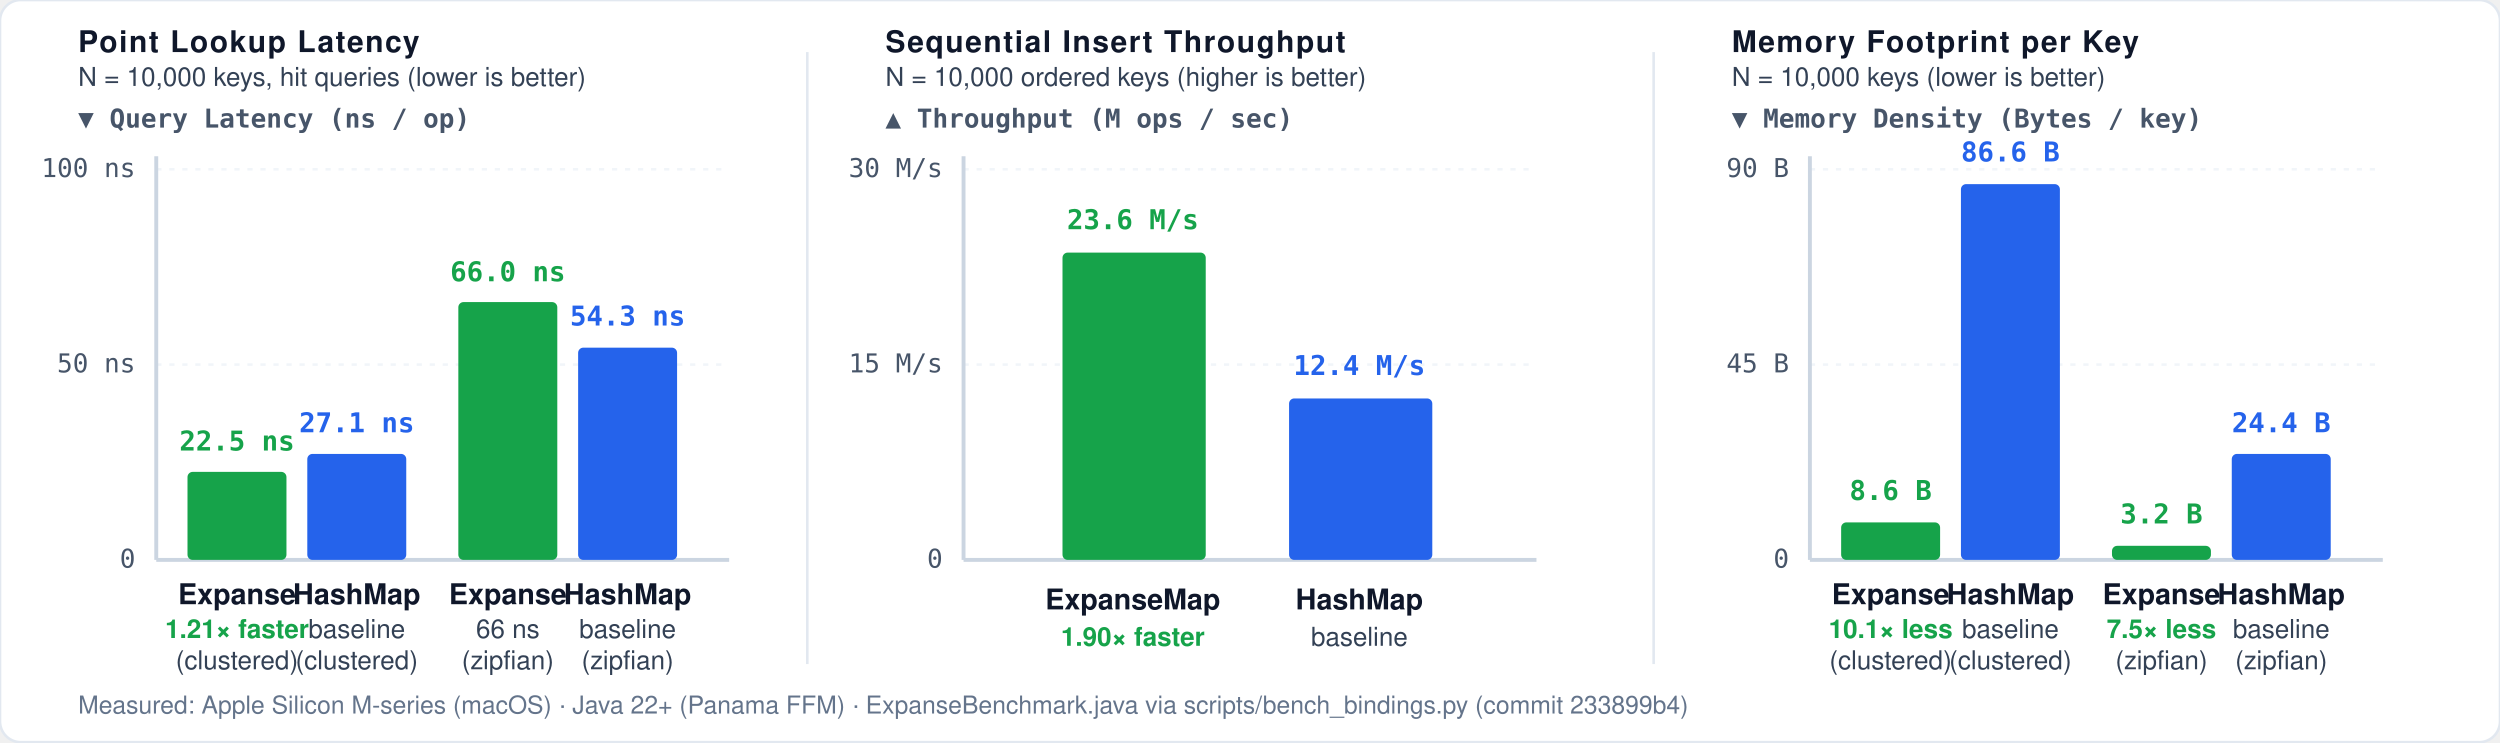
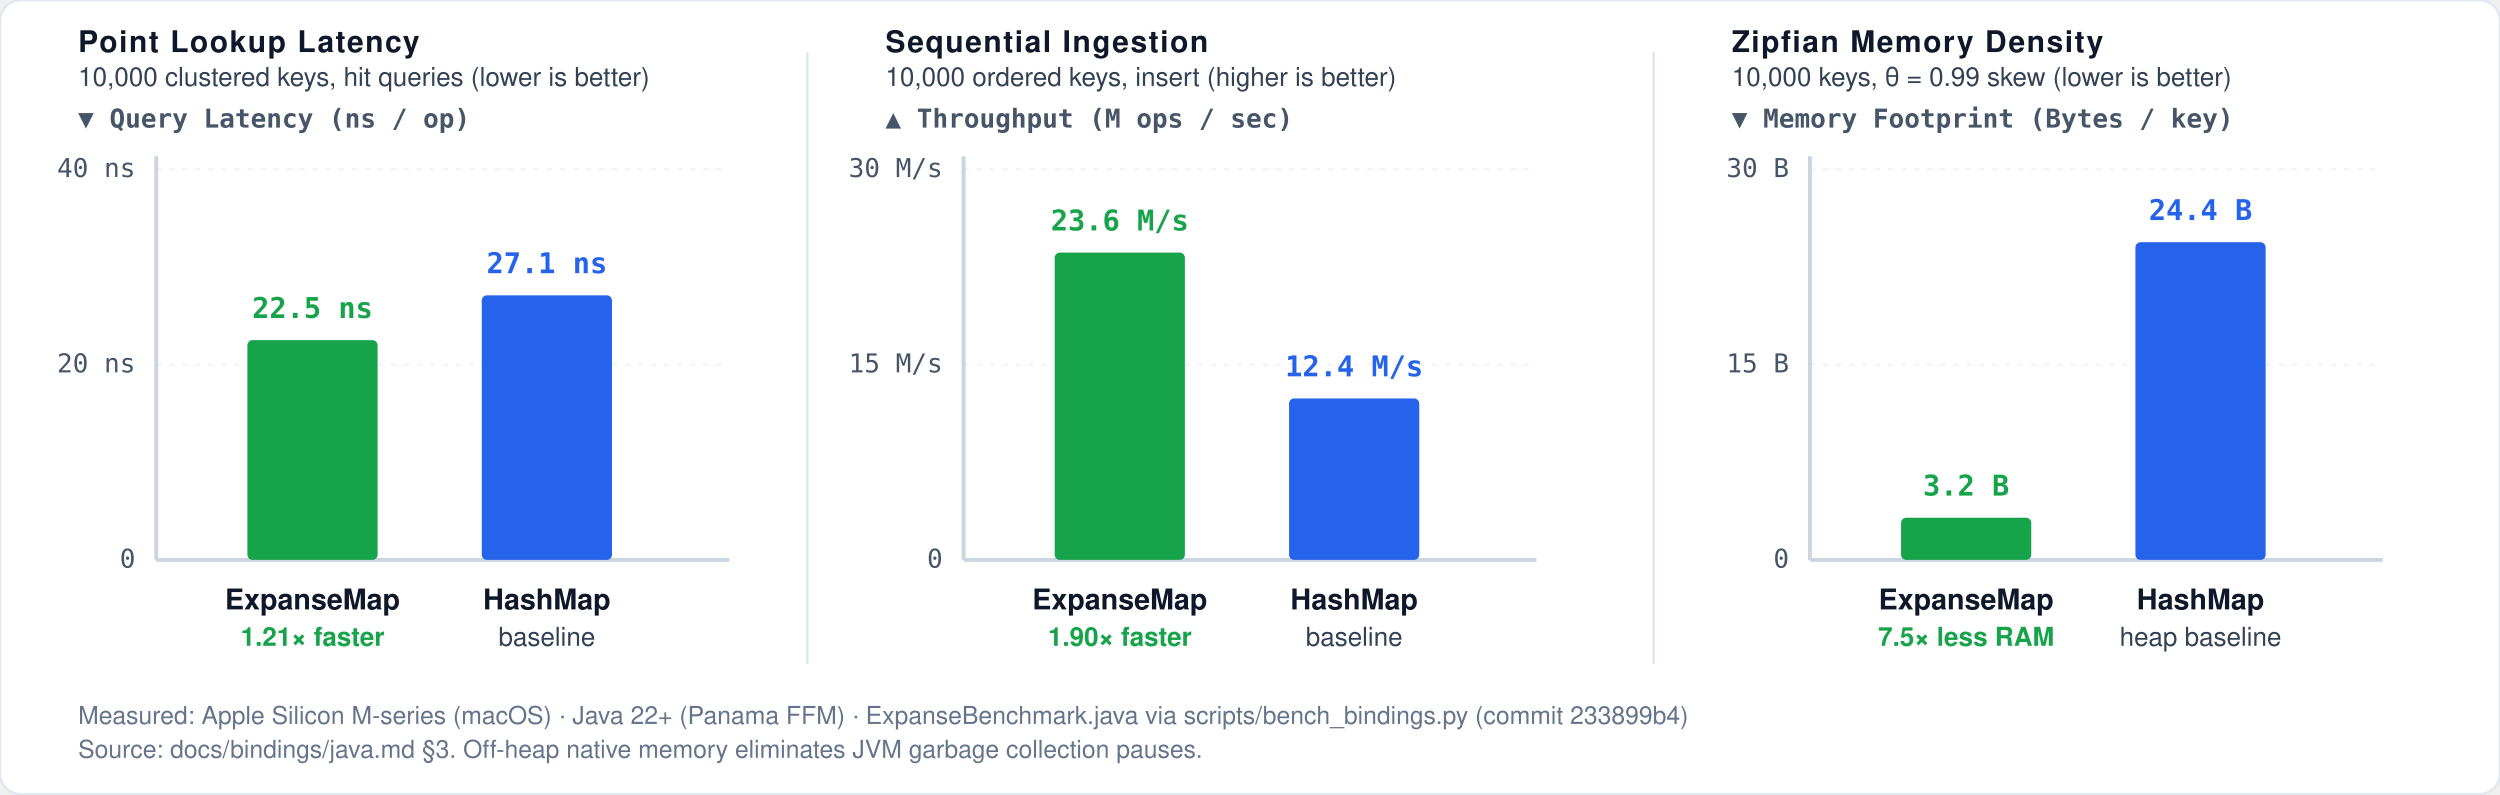
- <svg xmlns="http://www.w3.org/2000/svg" viewBox="0 0 960 285" width="100%" height="100%">
+ <svg xmlns="http://www.w3.org/2000/svg" viewBox="0 0 960 305" width="100%" height="100%">
  <defs>
    <style>
-       /* Default styles: Light theme by default for maximum contrast on web */
+       /* Light theme by default for maximum contrast on web */
      .bg { fill: #ffffff; }
      .border { stroke: #e2e8f0; stroke-width: 1px; fill: none; }
      .grid { stroke: #f1f5f9; stroke-width: 1px; stroke-dasharray: 2,3; }
      .axis { stroke: #cbd5e1; stroke-width: 1.5px; }
      .divider { stroke: #e2e8f0; stroke-width: 1px; }

      .t-chart-title { font-family: -apple-system, BlinkMacSystemFont, "Segoe UI", Helvetica, Arial, sans-serif; font-size: 11.5px; font-weight: 700; letter-spacing: 0.6px; fill: #0f172a; text-transform: uppercase; }
      .t-chart-sub { font-family: -apple-system, BlinkMacSystemFont, "Segoe UI", Helvetica, Arial, sans-serif; font-size: 10px; font-weight: 500; fill: #334155; }
      .t-unit-header { font-family: ui-monospace, SFMono-Regular, Menlo, monospace; font-size: 10px; font-weight: 600; fill: #475569; }
      .t-axis-label { font-family: ui-monospace, SFMono-Regular, Menlo, monospace; font-size: 10px; font-weight: 500; fill: #475569; }
-       .t-win { fill: #16a34a; font-weight: 600; }
-       .t-loss { fill: #b45309; font-weight: 600; }
+       .t-win { fill: #16a34a; font-weight: 700; }
+       .t-loss { fill: #b45309; font-weight: 700; }
      .t-bar-label { font-family: -apple-system, BlinkMacSystemFont, "Segoe UI", Helvetica, Arial, sans-serif; font-size: 11px; font-weight: 700; fill: #0f172a; }

-       .t-val-accent { font-family: ui-monospace, SFMono-Regular, Menlo, monospace; font-size: 10.5px; font-weight: 700; fill: #16a34a; text-anchor: middle; }
-       .t-val-blue { font-family: ui-monospace, SFMono-Regular, Menlo, monospace; font-size: 10.5px; font-weight: 600; fill: #2563eb; text-anchor: middle; }
-       .t-val-muted { font-family: ui-monospace, SFMono-Regular, Menlo, monospace; font-size: 10.5px; font-weight: 600; fill: #334155; text-anchor: middle; }
+       .t-val-accent { font-family: ui-monospace, SFMono-Regular, Menlo, monospace; font-size: 11px; font-weight: 700; fill: #16a34a; text-anchor: middle; }
+       .t-val-blue { font-family: ui-monospace, SFMono-Regular, Menlo, monospace; font-size: 11px; font-weight: 600; fill: #2563eb; text-anchor: middle; }
+       .t-val-muted { font-family: ui-monospace, SFMono-Regular, Menlo, monospace; font-size: 11px; font-weight: 600; fill: #334155; text-anchor: middle; }
      .t-note { font-family: -apple-system, BlinkMacSystemFont, "Segoe UI", Helvetica, Arial, sans-serif; font-size: 9.5px; font-weight: 500; fill: #64748b; }

      .b-expanse { fill: #16a34a; }
      .b-hash { fill: #2563eb; }

      /* Dark theme overrides */
      @media (prefers-color-scheme: dark) {
        .bg { fill: #0d1117; }
        .border { stroke: #30363d; }
        .grid { stroke: #21262d; }
        .axis { stroke: #484f58; }
        .divider { stroke: #21262d; }
        .t-chart-title { fill: #f0f6fc; }
        .t-chart-sub { fill: #94a3b8; }
        .t-unit-header { fill: #94a3b8; }
        .t-axis-label { fill: #94a3b8; }
-         .t-win { fill: #4ade80; font-weight: 600; }
-         .t-loss { fill: #fbbf24; font-weight: 600; }
+         .t-win { fill: #4ade80; }
+         .t-loss { fill: #fbbf24; }
        .t-bar-label { fill: #f8fafc; }
        .t-val-accent { fill: #4ade80; }
        .t-val-blue { fill: #38bdf8; }
        .t-val-muted { fill: #e2e8f0; }
        .t-note { fill: #8b949e; }
        .b-expanse { fill: #22c55e; }
        .b-hash { fill: #3b82f6; }
      }

      [data-theme="dark"] .bg, :root[data-theme="dark"] .bg { fill: #0d1117; }
      [data-theme="dark"] .border, :root[data-theme="dark"] .border { stroke: #30363d; }
      [data-theme="dark"] .grid, :root[data-theme="dark"] .grid { stroke: #21262d; }
      [data-theme="dark"] .axis, :root[data-theme="dark"] .axis { stroke: #484f58; }
      [data-theme="dark"] .divider, :root[data-theme="dark"] .divider { stroke: #21262d; }
      [data-theme="dark"] .t-chart-title, :root[data-theme="dark"] .t-chart-title { fill: #f0f6fc; }
      [data-theme="dark"] .t-chart-sub, :root[data-theme="dark"] .t-chart-sub { fill: #94a3b8; }
      [data-theme="dark"] .t-unit-header, :root[data-theme="dark"] .t-unit-header { fill: #94a3b8; }
      [data-theme="dark"] .t-axis-label, :root[data-theme="dark"] .t-axis-label { fill: #94a3b8; }
      [data-theme="dark"] .t-win, :root[data-theme="dark"] .t-win { fill: #4ade80; }
      [data-theme="dark"] .t-loss, :root[data-theme="dark"] .t-loss { fill: #fbbf24; }
      [data-theme="dark"] .t-bar-label, :root[data-theme="dark"] .t-bar-label { fill: #f8fafc; }
      [data-theme="dark"] .t-val-accent, :root[data-theme="dark"] .t-val-accent { fill: #4ade80; }
      [data-theme="dark"] .t-val-blue, :root[data-theme="dark"] .t-val-blue { fill: #38bdf8; }
      [data-theme="dark"] .t-val-muted, :root[data-theme="dark"] .t-val-muted { fill: #e2e8f0; }
      [data-theme="dark"] .t-note, :root[data-theme="dark"] .t-note { fill: #8b949e; }
      [data-theme="dark"] .b-expanse, :root[data-theme="dark"] .b-expanse { fill: #22c55e; }
      [data-theme="dark"] .b-hash, :root[data-theme="dark"] .b-hash { fill: #3b82f6; }
    </style>
  </defs>
  <rect width="100%" height="100%" class="bg" rx="8" />
  <rect width="100%" height="100%" class="border" rx="8" />
  <g transform="translate(30, 20)">
    <text x="0" y="0" class="t-chart-title">Point Lookup Latency</text>
-     <text x="0" y="13" class="t-chart-sub">N = 10,000 keys, hit queries (lower is better)</text>
+     <text x="0" y="13" class="t-chart-sub">10,000 clustered keys, hit queries (lower is better)</text>
    <text x="0" y="29" class="t-unit-header">▼ Query Latency (ns / op)</text>
    <line x1="30" y1="45" x2="250" y2="45" class="grid" />
-     <text x="22" y="48" class="t-axis-label" text-anchor="end">100 ns</text>
+     <text x="22" y="48" class="t-axis-label" text-anchor="end">40 ns</text>
    <line x1="30" y1="120" x2="250" y2="120" class="grid" />
-     <text x="22" y="123" class="t-axis-label" text-anchor="end">50 ns</text>
+     <text x="22" y="123" class="t-axis-label" text-anchor="end">20 ns</text>
    <line x1="30" y1="195" x2="250" y2="195" class="axis" />
    <text x="22" y="198" class="t-axis-label" text-anchor="end">0</text>
    <line x1="30" y1="40" x2="30" y2="195" class="axis" />
-     <rect x="42" y="161.2" width="38" height="33.8" class="b-expanse" rx="2" />
-     <text x="61" y="153.0" class="t-val-accent">22.5 ns</text>
-     <text x="61" y="212" class="t-bar-label" text-anchor="middle">Expanse</text>
-     <text x="61" y="225" class="t-chart-sub t-win" text-anchor="middle">1.21× faster</text>
-     <text x="61" y="237" class="t-chart-sub" text-anchor="middle">(clustered)</text>
-     <rect x="88" y="154.3" width="38" height="40.7" class="b-hash" rx="2" />
-     <text x="107" y="146.0" class="t-val-blue">27.1 ns</text>
-     <text x="107" y="212" class="t-bar-label" text-anchor="middle">HashMap</text>
-     <text x="107" y="225" class="t-chart-sub" text-anchor="middle">baseline</text>
-     <text x="107" y="237" class="t-chart-sub" text-anchor="middle">(clustered)</text>
-     <rect x="146" y="96.0" width="38" height="99.0" class="b-expanse" rx="2" />
-     <text x="165" y="88.0" class="t-val-accent">66.0 ns</text>
-     <text x="165" y="212" class="t-bar-label" text-anchor="middle">Expanse</text>
-     <text x="165" y="225" class="t-chart-sub" text-anchor="middle">66 ns</text>
-     <text x="165" y="237" class="t-chart-sub" text-anchor="middle">(zipfian)</text>
-     <rect x="192" y="113.5" width="38" height="81.5" class="b-hash" rx="2" />
-     <text x="211" y="105.0" class="t-val-blue">54.3 ns</text>
-     <text x="211" y="212" class="t-bar-label" text-anchor="middle">HashMap</text>
-     <text x="211" y="225" class="t-chart-sub" text-anchor="middle">baseline</text>
-     <text x="211" y="237" class="t-chart-sub" text-anchor="middle">(zipfian)</text>
+     <rect x="65" y="110.6" width="50" height="84.4" class="b-expanse" rx="2" />
+     <text x="90" y="102.1" class="t-val-accent">22.5 ns</text>
+     <text x="90" y="214" class="t-bar-label" text-anchor="middle">ExpanseMap</text>
+     <text x="90" y="228" class="t-chart-sub t-win" text-anchor="middle">1.21× faster</text>
+     <rect x="155" y="93.4" width="50" height="101.6" class="b-hash" rx="2" />
+     <text x="180" y="84.9" class="t-val-blue">27.1 ns</text>
+     <text x="180" y="214" class="t-bar-label" text-anchor="middle">HashMap</text>
+     <text x="180" y="228" class="t-chart-sub" text-anchor="middle">baseline</text>
  </g>
  <line x1="310" y1="20" x2="310" y2="255" class="divider" />
  <g transform="translate(340, 20)">
-     <text x="0" y="0" class="t-chart-title">Sequential Insert Throughput</text>
-     <text x="0" y="13" class="t-chart-sub">N = 10,000 ordered keys (higher is better)</text>
+     <text x="0" y="0" class="t-chart-title">Sequential Ingestion</text>
+     <text x="0" y="13" class="t-chart-sub">10,000 ordered keys, insert (higher is better)</text>
    <text x="0" y="29" class="t-unit-header">▲ Throughput (M ops / sec)</text>
    <line x1="30" y1="45" x2="250" y2="45" class="grid" />
    <text x="22" y="48" class="t-axis-label" text-anchor="end">30 M/s</text>
    <line x1="30" y1="120" x2="250" y2="120" class="grid" />
    <text x="22" y="123" class="t-axis-label" text-anchor="end">15 M/s</text>
    <line x1="30" y1="195" x2="250" y2="195" class="axis" />
    <text x="22" y="198" class="t-axis-label" text-anchor="end">0</text>
    <line x1="30" y1="40" x2="30" y2="195" class="axis" />
-     <rect x="68" y="77.0" width="55" height="118.0" class="b-expanse" rx="2" />
-     <text x="95" y="68.0" class="t-val-accent">23.6 M/s</text>
-     <text x="95" y="214" class="t-bar-label" text-anchor="middle">ExpanseMap</text>
-     <text x="95" y="228" class="t-chart-sub t-win" text-anchor="middle">1.90× faster</text>
-     <rect x="155" y="133.0" width="55" height="62.0" class="b-hash" rx="2" />
-     <text x="182" y="124.0" class="t-val-blue">12.4 M/s</text>
-     <text x="182" y="214" class="t-bar-label" text-anchor="middle">HashMap</text>
-     <text x="182" y="228" class="t-chart-sub" text-anchor="middle">baseline</text>
+     <rect x="65" y="77.0" width="50" height="118.0" class="b-expanse" rx="2" />
+     <text x="90" y="68.5" class="t-val-accent">23.6 M/s</text>
+     <text x="90" y="214" class="t-bar-label" text-anchor="middle">ExpanseMap</text>
+     <text x="90" y="228" class="t-chart-sub t-win" text-anchor="middle">1.90× faster</text>
+     <rect x="155" y="133.0" width="50" height="62.0" class="b-hash" rx="2" />
+     <text x="180" y="124.5" class="t-val-blue">12.4 M/s</text>
+     <text x="180" y="214" class="t-bar-label" text-anchor="middle">HashMap</text>
+     <text x="180" y="228" class="t-chart-sub" text-anchor="middle">baseline</text>
  </g>
  <line x1="635" y1="20" x2="635" y2="255" class="divider" />
  <g transform="translate(665, 20)">
-     <text x="0" y="0" class="t-chart-title">Memory Footprint per Key</text>
-     <text x="0" y="13" class="t-chart-sub">N = 10,000 keys (lower is better)</text>
-     <text x="0" y="29" class="t-unit-header">▼ Memory Density (Bytes / key)</text>
+     <text x="0" y="0" class="t-chart-title">Zipfian Memory Density</text>
+     <text x="0" y="13" class="t-chart-sub">10,000 keys, θ = 0.99 skew (lower is better)</text>
+     <text x="0" y="29" class="t-unit-header">▼ Memory Footprint (Bytes / key)</text>
    <line x1="30" y1="45" x2="250" y2="45" class="grid" />
-     <text x="22" y="48" class="t-axis-label" text-anchor="end">90 B</text>
+     <text x="22" y="48" class="t-axis-label" text-anchor="end">30 B</text>
    <line x1="30" y1="120" x2="250" y2="120" class="grid" />
-     <text x="22" y="123" class="t-axis-label" text-anchor="end">45 B</text>
+     <text x="22" y="123" class="t-axis-label" text-anchor="end">15 B</text>
    <line x1="30" y1="195" x2="250" y2="195" class="axis" />
    <text x="22" y="198" class="t-axis-label" text-anchor="end">0</text>
    <line x1="30" y1="40" x2="30" y2="195" class="axis" />
-     <rect x="42" y="180.6" width="38" height="14.4" class="b-expanse" rx="2" />
-     <text x="61" y="172.0" class="t-val-accent">8.6 B</text>
-     <text x="61" y="212" class="t-bar-label" text-anchor="middle">Expanse</text>
-     <text x="61" y="225" class="t-chart-sub t-win" text-anchor="middle">10.1× less</text>
-     <text x="61" y="237" class="t-chart-sub" text-anchor="middle">(clustered)</text>
-     <rect x="88" y="50.7" width="38" height="144.3" class="b-hash" rx="2" />
-     <text x="107" y="42.0" class="t-val-blue">86.6 B</text>
-     <text x="107" y="212" class="t-bar-label" text-anchor="middle">HashMap</text>
-     <text x="107" y="225" class="t-chart-sub" text-anchor="middle">baseline</text>
-     <text x="107" y="237" class="t-chart-sub" text-anchor="middle">(clustered)</text>
-     <rect x="146" y="189.6" width="38" height="5.4" class="b-expanse" rx="2" />
-     <text x="165" y="181.0" class="t-val-accent">3.2 B</text>
-     <text x="165" y="212" class="t-bar-label" text-anchor="middle">Expanse</text>
-     <text x="165" y="225" class="t-chart-sub t-win" text-anchor="middle">7.5× less</text>
-     <text x="165" y="237" class="t-chart-sub" text-anchor="middle">(zipfian)</text>
-     <rect x="192" y="154.3" width="38" height="40.7" class="b-hash" rx="2" />
-     <text x="211" y="146.0" class="t-val-blue">24.4 B</text>
-     <text x="211" y="212" class="t-bar-label" text-anchor="middle">HashMap</text>
-     <text x="211" y="225" class="t-chart-sub" text-anchor="middle">baseline</text>
-     <text x="211" y="237" class="t-chart-sub" text-anchor="middle">(zipfian)</text>
+     <rect x="65" y="178.8" width="50" height="16.2" class="b-expanse" rx="2" />
+     <text x="90" y="170.3" class="t-val-accent">3.2 B</text>
+     <text x="90" y="214" class="t-bar-label" text-anchor="middle">ExpanseMap</text>
+     <text x="90" y="228" class="t-chart-sub t-win" text-anchor="middle">7.5× less RAM</text>
+     <rect x="155" y="73.0" width="50" height="122.0" class="b-hash" rx="2" />
+     <text x="180" y="64.5" class="t-val-blue">24.4 B</text>
+     <text x="180" y="214" class="t-bar-label" text-anchor="middle">HashMap</text>
+     <text x="180" y="228" class="t-chart-sub" text-anchor="middle">heap baseline</text>
  </g>
-   <text x="30" y="274" class="t-note">Measured: Apple Silicon M-series (macOS) · Java 22+ (Panama FFM) · ExpanseBenchmark.java via scripts/bench_bindings.py (commit 233899b4)</text>
+   <text x="30" y="278" class="t-note">Measured: Apple Silicon M-series (macOS) · Java 22+ (Panama FFM) · ExpanseBenchmark.java via scripts/bench_bindings.py (commit 233899b4)</text>
+   <text x="30" y="291" class="t-note">Source: docs/bindings/java.md §3. Off-heap native memory eliminates JVM garbage collection pauses.</text>
</svg>
